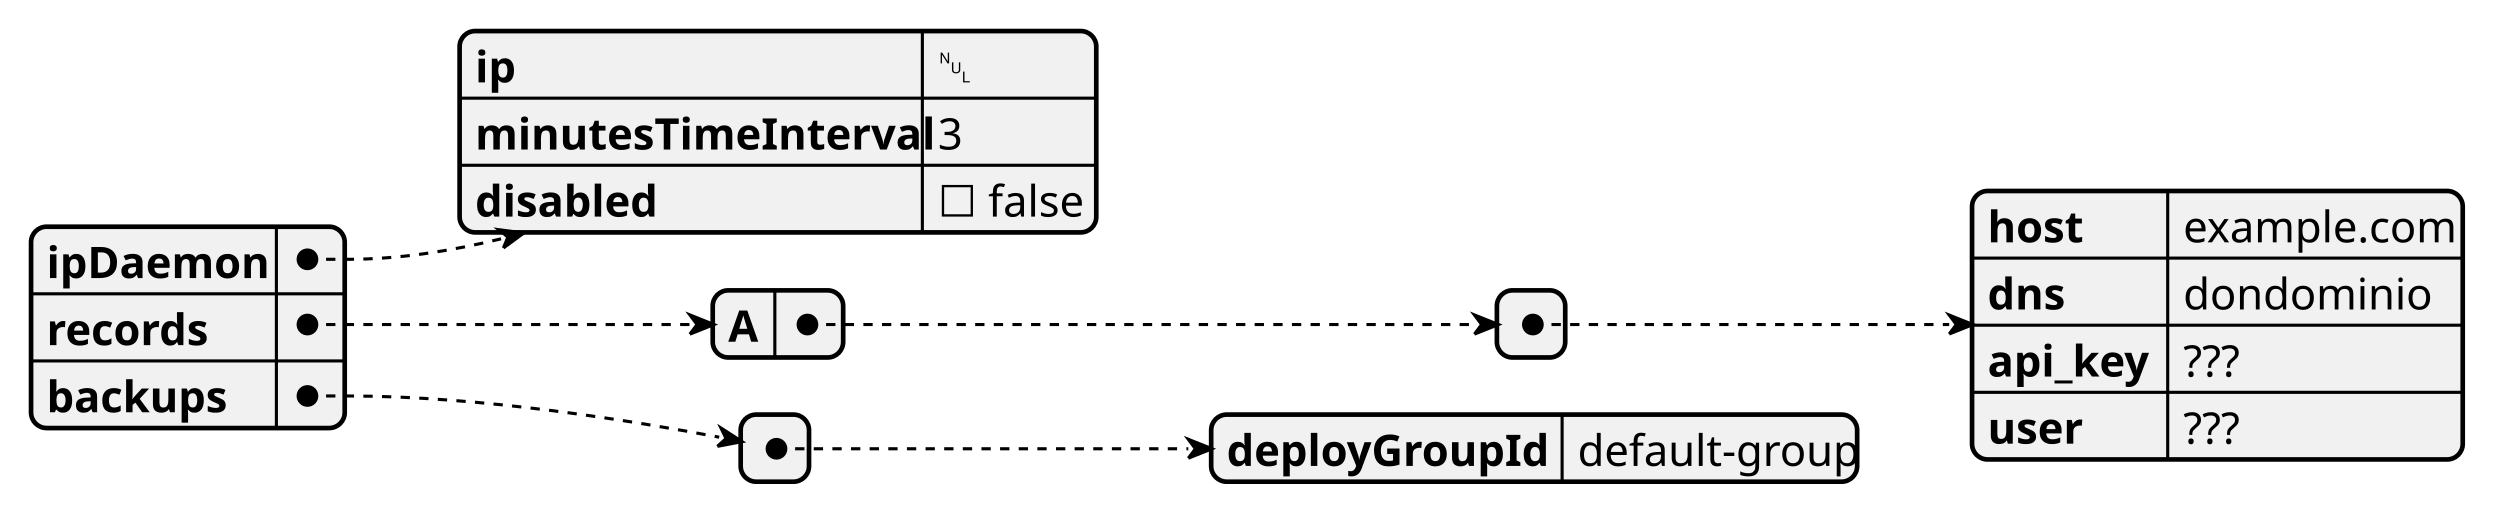
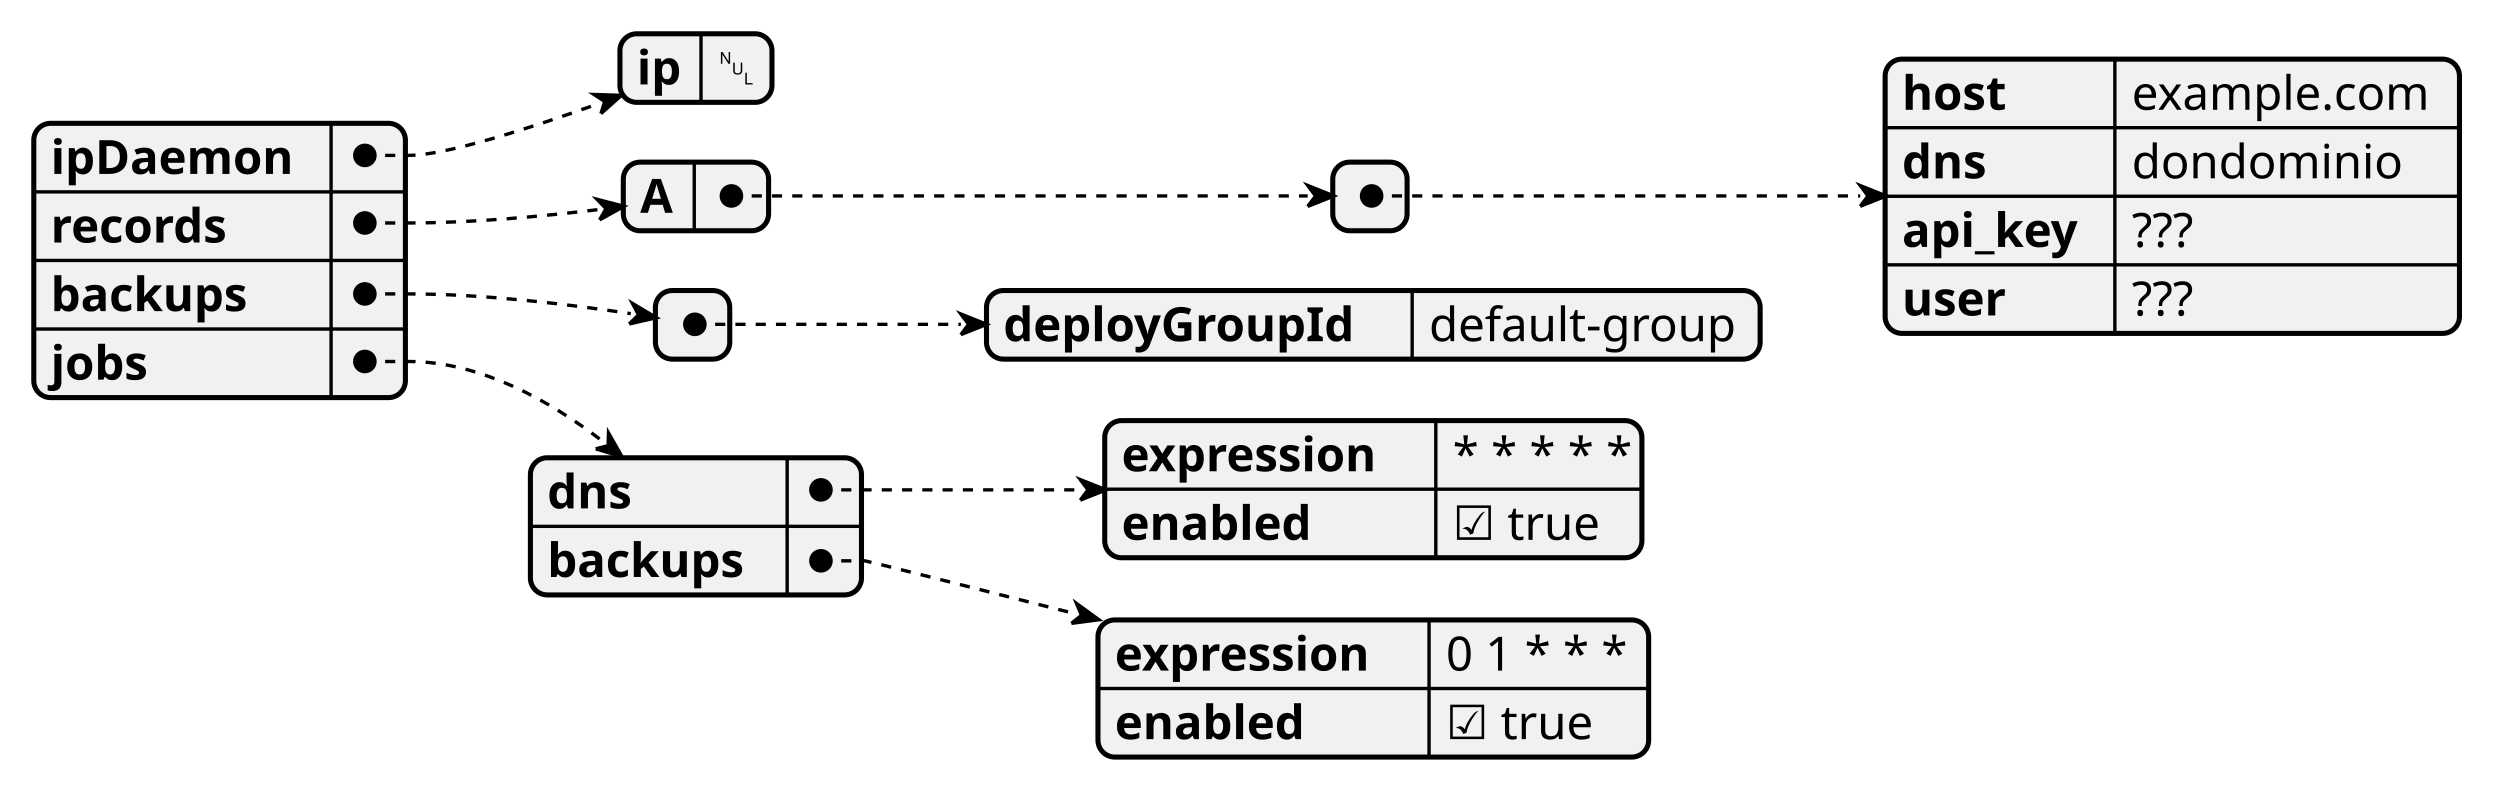
- <svg xmlns="http://www.w3.org/2000/svg" contentStyleType="text/css" height="167px" preserveAspectRatio="none" style="width:805px;height:167px;background:#FFFFFF;" version="1.1" viewBox="0 0 805 167" width="805px" zoomAndPan="magnify">
+ <svg xmlns="http://www.w3.org/2000/svg" contentStyleType="text/css" height="236px" preserveAspectRatio="none" style="width:740px;height:236px;background:#FFFFFF;" version="1.1" viewBox="0 0 740 236" width="740px" zoomAndPan="magnify">
  <defs />
  <g>
-     <rect fill="#F1F1F1" height="64.828" rx="5" ry="5" style="stroke:#F1F1F1;stroke-width:1.5;" width="101" x="10" y="73" />
-     <text fill="#000000" font-family="sans-serif" font-size="14" font-weight="bold" lengthAdjust="spacing" textLength="69" x="15" y="89.533">ipDaemon</text>
-     <text fill="#000000" font-family="sans-serif" font-size="14" lengthAdjust="spacing" textLength="12" x="94" y="89.533">   </text>
-     <line style="stroke:#000000;stroke-width:1.0;" x1="89" x2="89" y1="73" y2="94.609" />
-     <line style="stroke:#000000;stroke-width:1.0;" x1="10" x2="111" y1="94.609" y2="94.609" />
-     <text fill="#000000" font-family="sans-serif" font-size="14" font-weight="bold" lengthAdjust="spacing" textLength="52" x="15" y="111.143">records</text>
-     <text fill="#000000" font-family="sans-serif" font-size="14" lengthAdjust="spacing" textLength="12" x="94" y="111.143">   </text>
-     <line style="stroke:#000000;stroke-width:1.0;" x1="89" x2="89" y1="94.609" y2="116.219" />
-     <line style="stroke:#000000;stroke-width:1.0;" x1="10" x2="111" y1="116.219" y2="116.219" />
-     <text fill="#000000" font-family="sans-serif" font-size="14" font-weight="bold" lengthAdjust="spacing" textLength="59" x="15" y="132.752">backups</text>
-     <text fill="#000000" font-family="sans-serif" font-size="14" lengthAdjust="spacing" textLength="12" x="94" y="132.752">   </text>
-     <line style="stroke:#000000;stroke-width:1.0;" x1="89" x2="89" y1="116.219" y2="137.828" />
-     <rect fill="none" height="64.828" rx="5" ry="5" style="stroke:#000000;stroke-width:1.5;" width="101" x="10" y="73" />
-     <rect fill="#F1F1F1" height="64.828" rx="5" ry="5" style="stroke:#F1F1F1;stroke-width:1.5;" width="205" x="148" y="10" />
-     <text fill="#000000" font-family="sans-serif" font-size="14" font-weight="bold" lengthAdjust="spacing" textLength="13" x="153" y="26.533">ip</text>
-     <text fill="#000000" font-family="sans-serif" font-size="14" lengthAdjust="spacing" textLength="8" x="302" y="26.533">␀</text>
-     <line style="stroke:#000000;stroke-width:1.0;" x1="297" x2="297" y1="10" y2="31.609" />
-     <line style="stroke:#000000;stroke-width:1.0;" x1="148" x2="353" y1="31.609" y2="31.609" />
-     <text fill="#000000" font-family="sans-serif" font-size="14" font-weight="bold" lengthAdjust="spacing" textLength="139" x="153" y="48.143">minutesTimeInterval</text>
-     <text fill="#000000" font-family="sans-serif" font-size="14" lengthAdjust="spacing" textLength="8" x="302" y="48.143">3</text>
-     <line style="stroke:#000000;stroke-width:1.0;" x1="297" x2="297" y1="31.609" y2="53.219" />
-     <line style="stroke:#000000;stroke-width:1.0;" x1="148" x2="353" y1="53.219" y2="53.219" />
-     <text fill="#000000" font-family="sans-serif" font-size="14" font-weight="bold" lengthAdjust="spacing" textLength="59" x="153" y="69.752">disabled</text>
-     <text fill="#000000" font-family="sans-serif" font-size="14" lengthAdjust="spacing" textLength="46" x="302" y="69.752">☐ false</text>
-     <line style="stroke:#000000;stroke-width:1.0;" x1="297" x2="297" y1="53.219" y2="74.828" />
-     <rect fill="none" height="64.828" rx="5" ry="5" style="stroke:#000000;stroke-width:1.5;" width="205" x="148" y="10" />
-     <rect fill="#F1F1F1" height="21.609" rx="5" ry="5" style="stroke:#F1F1F1;stroke-width:1.5;" width="42" x="229.5" y="93.5" />
-     <text fill="#000000" font-family="sans-serif" font-size="14" font-weight="bold" lengthAdjust="spacing" textLength="10" x="234.5" y="110.033">A</text>
-     <text fill="#000000" font-family="sans-serif" font-size="14" lengthAdjust="spacing" textLength="12" x="254.5" y="110.033">   </text>
-     <line style="stroke:#000000;stroke-width:1.0;" x1="249.5" x2="249.5" y1="93.5" y2="115.109" />
-     <rect fill="none" height="21.609" rx="5" ry="5" style="stroke:#000000;stroke-width:1.5;" width="42" x="229.5" y="93.5" />
-     <rect fill="#F1F1F1" height="21.609" rx="5" ry="5" style="stroke:#F1F1F1;stroke-width:1.5;" width="22" x="482" y="93.5" />
-     <text fill="#000000" font-family="sans-serif" font-size="14" lengthAdjust="spacing" textLength="12" x="487" y="110.033">   </text>
-     <rect fill="none" height="21.609" rx="5" ry="5" style="stroke:#000000;stroke-width:1.5;" width="22" x="482" y="93.5" />
-     <rect fill="#F1F1F1" height="86.438" rx="5" ry="5" style="stroke:#F1F1F1;stroke-width:1.5;" width="158" x="635" y="61.5" />
-     <text fill="#000000" font-family="sans-serif" font-size="14" font-weight="bold" lengthAdjust="spacing" textLength="31" x="640" y="78.033">host</text>
-     <text fill="#000000" font-family="sans-serif" font-size="14" lengthAdjust="spacing" textLength="85" x="703" y="78.033">example.com</text>
-     <line style="stroke:#000000;stroke-width:1.0;" x1="698" x2="698" y1="61.5" y2="83.109" />
-     <line style="stroke:#000000;stroke-width:1.0;" x1="635" x2="793" y1="83.109" y2="83.109" />
-     <text fill="#000000" font-family="sans-serif" font-size="14" font-weight="bold" lengthAdjust="spacing" textLength="26" x="640" y="99.643">dns</text>
-     <text fill="#000000" font-family="sans-serif" font-size="14" lengthAdjust="spacing" textLength="74" x="703" y="99.643">dondominio</text>
-     <line style="stroke:#000000;stroke-width:1.0;" x1="698" x2="698" y1="83.109" y2="104.719" />
-     <line style="stroke:#000000;stroke-width:1.0;" x1="635" x2="793" y1="104.719" y2="104.719" />
-     <text fill="#000000" font-family="sans-serif" font-size="14" font-weight="bold" lengthAdjust="spacing" textLength="53" x="640" y="121.252">api_key</text>
-     <text fill="#000000" font-family="sans-serif" font-size="14" lengthAdjust="spacing" textLength="24" x="703" y="121.252">???</text>
-     <line style="stroke:#000000;stroke-width:1.0;" x1="698" x2="698" y1="104.719" y2="126.328" />
-     <line style="stroke:#000000;stroke-width:1.0;" x1="635" x2="793" y1="126.328" y2="126.328" />
-     <text fill="#000000" font-family="sans-serif" font-size="14" font-weight="bold" lengthAdjust="spacing" textLength="30" x="640" y="142.861">user</text>
-     <text fill="#000000" font-family="sans-serif" font-size="14" lengthAdjust="spacing" textLength="24" x="703" y="142.861">???</text>
-     <line style="stroke:#000000;stroke-width:1.0;" x1="698" x2="698" y1="126.328" y2="147.938" />
-     <rect fill="none" height="86.438" rx="5" ry="5" style="stroke:#000000;stroke-width:1.5;" width="158" x="635" y="61.5" />
-     <rect fill="#F1F1F1" height="21.609" rx="5" ry="5" style="stroke:#F1F1F1;stroke-width:1.5;" width="22" x="238.5" y="133.5" />
-     <text fill="#000000" font-family="sans-serif" font-size="14" lengthAdjust="spacing" textLength="12" x="243.5" y="150.033">   </text>
-     <rect fill="none" height="21.609" rx="5" ry="5" style="stroke:#000000;stroke-width:1.5;" width="22" x="238.5" y="133.5" />
-     <rect fill="#F1F1F1" height="21.609" rx="5" ry="5" style="stroke:#F1F1F1;stroke-width:1.5;" width="208" x="390" y="133.5" />
-     <text fill="#000000" font-family="sans-serif" font-size="14" font-weight="bold" lengthAdjust="spacing" textLength="103" x="395" y="150.033">deployGroupId</text>
-     <text fill="#000000" font-family="sans-serif" font-size="14" lengthAdjust="spacing" textLength="85" x="508" y="150.033">default-group</text>
-     <line style="stroke:#000000;stroke-width:1.0;" x1="503" x2="503" y1="133.5" y2="155.109" />
-     <rect fill="none" height="21.609" rx="5" ry="5" style="stroke:#000000;stroke-width:1.5;" width="208" x="390" y="133.5" />
-     <path d="M99,83.5 L112,83.5 C128.256,83.5 145.159,80.854 161.331,76.906 " fill="none" style="stroke:#000000;stroke-width:1.0;stroke-dasharray:3.0,3.0;" />
-     <path d="M162.091,79.855 L163.543,76.335 L160.571,73.956 L168.705,75.005 L162.091,79.855 " fill="#000000" style="stroke:#000000;stroke-width:1.0;" />
-     <ellipse cx="99" cy="83.5" fill="#000000" rx="3" ry="3" style="stroke:#000000;stroke-width:1.0;" />
-     <path d="M493.586,104.5 L506.586,104.5 C529.605,104.5 581.557,104.5 627.642,104.5 " fill="none" style="stroke:#000000;stroke-width:1.0;stroke-dasharray:3.0,3.0;" />
-     <path d="M627.642,107.554 L629.933,104.5 L627.642,101.446 L635.278,104.5 L627.642,107.554 " fill="#000000" style="stroke:#000000;stroke-width:1.0;" />
-     <ellipse cx="493.586" cy="104.5" fill="#000000" rx="3" ry="3" style="stroke:#000000;stroke-width:1.0;" />
-     <path d="M260,104.5 L273,104.5 C347.738,104.5 436.726,104.5 474.76,104.5 " fill="none" style="stroke:#000000;stroke-width:1.0;stroke-dasharray:3.0,3.0;" />
-     <path d="M474.76,107.591 L477.078,104.5 L474.76,101.409 L482.487,104.5 L474.76,107.591 " fill="#000000" style="stroke:#000000;stroke-width:1.0;" />
-     <ellipse cx="260" cy="104.5" fill="#000000" rx="3" ry="3" style="stroke:#000000;stroke-width:1.0;" />
-     <path d="M99,104.5 L112,104.5 C150.16,104.5 194.256,104.5 222.129,104.5 " fill="none" style="stroke:#000000;stroke-width:1.0;stroke-dasharray:3.0,3.0;" />
-     <path d="M222.129,107.603 L224.457,104.5 L222.129,101.397 L229.888,104.5 L222.129,107.603 " fill="#000000" style="stroke:#000000;stroke-width:1.0;" />
-     <ellipse cx="99" cy="104.5" fill="#000000" rx="3" ry="3" style="stroke:#000000;stroke-width:1.0;" />
-     <path d="M250.026,144.5 L263.026,144.5 C285.296,144.5 335.038,144.5 382.631,144.5 " fill="none" style="stroke:#000000;stroke-width:1.0;stroke-dasharray:3.0,3.0;" />
-     <path d="M382.631,147.546 L384.916,144.5 L382.631,141.454 L390.247,144.5 L382.631,147.546 " fill="#000000" style="stroke:#000000;stroke-width:1.0;" />
-     <ellipse cx="250.026" cy="144.5" fill="#000000" rx="3" ry="3" style="stroke:#000000;stroke-width:1.0;" />
-     <path d="M99,127.5 L112,127.5 C155.096,127.5 205.199,135.768 231.576,140.772 " fill="none" style="stroke:#000000;stroke-width:1.0;stroke-dasharray:3.0,3.0;" />
-     <path d="M231.002,143.728 L233.793,141.202 L232.15,137.816 L238.966,142.207 L231.002,143.728 " fill="#000000" style="stroke:#000000;stroke-width:1.0;" />
-     <ellipse cx="99" cy="127.5" fill="#000000" rx="3" ry="3" style="stroke:#000000;stroke-width:1.0;" />
+     <rect fill="#F1F1F1" height="81.188" rx="5" ry="5" style="stroke:#F1F1F1;stroke-width:1.5;" width="110" x="10" y="36.5" />
+     <text fill="#000000" font-family="sans-serif" font-size="14" font-weight="bold" lengthAdjust="spacing" textLength="78" x="15" y="51.495">ipDaemon</text>
+     <text fill="#000000" font-family="sans-serif" font-size="14" lengthAdjust="spacing" textLength="12" x="103" y="51.495">   </text>
+     <line style="stroke:#000000;stroke-width:1.0;" x1="98" x2="98" y1="36.5" y2="56.797" />
+     <line style="stroke:#000000;stroke-width:1.0;" x1="10" x2="120" y1="56.797" y2="56.797" />
+     <text fill="#000000" font-family="sans-serif" font-size="14" font-weight="bold" lengthAdjust="spacing" textLength="62" x="15" y="71.792">records</text>
+     <text fill="#000000" font-family="sans-serif" font-size="14" lengthAdjust="spacing" textLength="12" x="103" y="71.792">   </text>
+     <line style="stroke:#000000;stroke-width:1.0;" x1="98" x2="98" y1="56.797" y2="77.094" />
+     <line style="stroke:#000000;stroke-width:1.0;" x1="10" x2="120" y1="77.094" y2="77.094" />
+     <text fill="#000000" font-family="sans-serif" font-size="14" font-weight="bold" lengthAdjust="spacing" textLength="66" x="15" y="92.089">backups</text>
+     <text fill="#000000" font-family="sans-serif" font-size="14" lengthAdjust="spacing" textLength="12" x="103" y="92.089">   </text>
+     <line style="stroke:#000000;stroke-width:1.0;" x1="98" x2="98" y1="77.094" y2="97.391" />
+     <line style="stroke:#000000;stroke-width:1.0;" x1="10" x2="120" y1="97.391" y2="97.391" />
+     <text fill="#000000" font-family="sans-serif" font-size="14" font-weight="bold" lengthAdjust="spacing" textLength="33" x="15" y="112.386">jobs</text>
+     <text fill="#000000" font-family="sans-serif" font-size="14" lengthAdjust="spacing" textLength="12" x="103" y="112.386">   </text>
+     <line style="stroke:#000000;stroke-width:1.0;" x1="98" x2="98" y1="97.391" y2="117.688" />
+     <rect fill="none" height="81.188" rx="5" ry="5" style="stroke:#000000;stroke-width:1.5;" width="110" x="10" y="36.5" />
+     <rect fill="#F1F1F1" height="20.297" rx="5" ry="5" style="stroke:#F1F1F1;stroke-width:1.5;" width="45" x="183.5" y="10" />
+     <text fill="#000000" font-family="sans-serif" font-size="14" font-weight="bold" lengthAdjust="spacing" textLength="14" x="188.5" y="24.995">ip</text>
+     <text fill="#000000" font-family="sans-serif" font-size="14" lengthAdjust="spacing" textLength="11" x="212.5" y="24.995">␀</text>
+     <line style="stroke:#000000;stroke-width:1.0;" x1="207.5" x2="207.5" y1="10" y2="30.297" />
+     <rect fill="none" height="20.297" rx="5" ry="5" style="stroke:#000000;stroke-width:1.5;" width="45" x="183.5" y="10" />
+     <rect fill="#F1F1F1" height="20.297" rx="5" ry="5" style="stroke:#F1F1F1;stroke-width:1.5;" width="43" x="184.5" y="48" />
+     <text fill="#000000" font-family="sans-serif" font-size="14" font-weight="bold" lengthAdjust="spacing" textLength="11" x="189.5" y="62.995">A</text>
+     <text fill="#000000" font-family="sans-serif" font-size="14" lengthAdjust="spacing" textLength="12" x="210.5" y="62.995">   </text>
+     <line style="stroke:#000000;stroke-width:1.0;" x1="205.5" x2="205.5" y1="48" y2="68.297" />
+     <rect fill="none" height="20.297" rx="5" ry="5" style="stroke:#000000;stroke-width:1.5;" width="43" x="184.5" y="48" />
+     <rect fill="#F1F1F1" height="20.297" rx="5" ry="5" style="stroke:#F1F1F1;stroke-width:1.5;" width="22" x="394.5" y="48" />
+     <text fill="#000000" font-family="sans-serif" font-size="14" lengthAdjust="spacing" textLength="12" x="399.5" y="62.995">   </text>
+     <rect fill="none" height="20.297" rx="5" ry="5" style="stroke:#000000;stroke-width:1.5;" width="22" x="394.5" y="48" />
+     <rect fill="#F1F1F1" height="81.188" rx="5" ry="5" style="stroke:#F1F1F1;stroke-width:1.5;" width="170" x="558" y="17.5" />
+     <text fill="#000000" font-family="sans-serif" font-size="14" font-weight="bold" lengthAdjust="spacing" textLength="35" x="563" y="32.495">host</text>
+     <text fill="#000000" font-family="sans-serif" font-size="14" lengthAdjust="spacing" textLength="92" x="631" y="32.495">example.com</text>
+     <line style="stroke:#000000;stroke-width:1.0;" x1="626" x2="626" y1="17.5" y2="37.797" />
+     <line style="stroke:#000000;stroke-width:1.0;" x1="558" x2="728" y1="37.797" y2="37.797" />
+     <text fill="#000000" font-family="sans-serif" font-size="14" font-weight="bold" lengthAdjust="spacing" textLength="29" x="563" y="52.792">dns</text>
+     <text fill="#000000" font-family="sans-serif" font-size="14" lengthAdjust="spacing" textLength="82" x="631" y="52.792">dondominio</text>
+     <line style="stroke:#000000;stroke-width:1.0;" x1="626" x2="626" y1="37.797" y2="58.094" />
+     <line style="stroke:#000000;stroke-width:1.0;" x1="558" x2="728" y1="58.094" y2="58.094" />
+     <text fill="#000000" font-family="sans-serif" font-size="14" font-weight="bold" lengthAdjust="spacing" textLength="58" x="563" y="73.089">api_key</text>
+     <text fill="#000000" font-family="sans-serif" font-size="14" lengthAdjust="spacing" textLength="21" x="631" y="73.089">???</text>
+     <line style="stroke:#000000;stroke-width:1.0;" x1="626" x2="626" y1="58.094" y2="78.391" />
+     <line style="stroke:#000000;stroke-width:1.0;" x1="558" x2="728" y1="78.391" y2="78.391" />
+     <text fill="#000000" font-family="sans-serif" font-size="14" font-weight="bold" lengthAdjust="spacing" textLength="36" x="563" y="93.386">user</text>
+     <text fill="#000000" font-family="sans-serif" font-size="14" lengthAdjust="spacing" textLength="21" x="631" y="93.386">???</text>
+     <line style="stroke:#000000;stroke-width:1.0;" x1="626" x2="626" y1="78.391" y2="98.688" />
+     <rect fill="none" height="81.188" rx="5" ry="5" style="stroke:#000000;stroke-width:1.5;" width="170" x="558" y="17.5" />
+     <rect fill="#F1F1F1" height="20.297" rx="5" ry="5" style="stroke:#F1F1F1;stroke-width:1.5;" width="22" x="194" y="86" />
+     <text fill="#000000" font-family="sans-serif" font-size="14" lengthAdjust="spacing" textLength="12" x="199" y="100.995">   </text>
+     <rect fill="none" height="20.297" rx="5" ry="5" style="stroke:#000000;stroke-width:1.5;" width="22" x="194" y="86" />
+     <rect fill="#F1F1F1" height="20.297" rx="5" ry="5" style="stroke:#F1F1F1;stroke-width:1.5;" width="229" x="292" y="86" />
+     <text fill="#000000" font-family="sans-serif" font-size="14" font-weight="bold" lengthAdjust="spacing" textLength="116" x="297" y="100.995">deployGroupId</text>
+     <text fill="#000000" font-family="sans-serif" font-size="14" lengthAdjust="spacing" textLength="93" x="423" y="100.995">default-group</text>
+     <line style="stroke:#000000;stroke-width:1.0;" x1="418" x2="418" y1="86" y2="106.297" />
+     <rect fill="none" height="20.297" rx="5" ry="5" style="stroke:#000000;stroke-width:1.5;" width="229" x="292" y="86" />
+     <rect fill="#F1F1F1" height="40.594" rx="5" ry="5" style="stroke:#F1F1F1;stroke-width:1.5;" width="98" x="157" y="135.5" />
+     <text fill="#000000" font-family="sans-serif" font-size="14" font-weight="bold" lengthAdjust="spacing" textLength="29" x="162" y="150.495">dns</text>
+     <text fill="#000000" font-family="sans-serif" font-size="14" lengthAdjust="spacing" textLength="12" x="238" y="150.495">   </text>
+     <line style="stroke:#000000;stroke-width:1.0;" x1="233" x2="233" y1="135.5" y2="155.797" />
+     <line style="stroke:#000000;stroke-width:1.0;" x1="157" x2="255" y1="155.797" y2="155.797" />
+     <text fill="#000000" font-family="sans-serif" font-size="14" font-weight="bold" lengthAdjust="spacing" textLength="66" x="162" y="170.792">backups</text>
+     <text fill="#000000" font-family="sans-serif" font-size="14" lengthAdjust="spacing" textLength="12" x="238" y="170.792">   </text>
+     <line style="stroke:#000000;stroke-width:1.0;" x1="233" x2="233" y1="155.797" y2="176.094" />
+     <rect fill="none" height="40.594" rx="5" ry="5" style="stroke:#000000;stroke-width:1.5;" width="98" x="157" y="135.5" />
+     <rect fill="#F1F1F1" height="40.594" rx="5" ry="5" style="stroke:#F1F1F1;stroke-width:1.5;" width="159" x="327" y="124.5" />
+     <text fill="#000000" font-family="sans-serif" font-size="14" font-weight="bold" lengthAdjust="spacing" textLength="88" x="332" y="139.495">expression</text>
+     <text fill="#000000" font-family="sans-serif" font-size="14" lengthAdjust="spacing" textLength="51" x="430" y="139.495">* * * * *</text>
+     <line style="stroke:#000000;stroke-width:1.0;" x1="425" x2="425" y1="124.5" y2="144.797" />
+     <line style="stroke:#000000;stroke-width:1.0;" x1="327" x2="486" y1="144.797" y2="144.797" />
+     <text fill="#000000" font-family="sans-serif" font-size="14" font-weight="bold" lengthAdjust="spacing" textLength="63" x="332" y="159.792">enabled</text>
+     <text fill="#000000" font-family="sans-serif" font-size="14" lengthAdjust="spacing" textLength="45" x="430" y="159.792">☑ true</text>
+     <line style="stroke:#000000;stroke-width:1.0;" x1="425" x2="425" y1="144.797" y2="165.094" />
+     <rect fill="none" height="40.594" rx="5" ry="5" style="stroke:#000000;stroke-width:1.5;" width="159" x="327" y="124.5" />
+     <rect fill="#F1F1F1" height="40.594" rx="5" ry="5" style="stroke:#F1F1F1;stroke-width:1.5;" width="163" x="325" y="183.5" />
+     <text fill="#000000" font-family="sans-serif" font-size="14" font-weight="bold" lengthAdjust="spacing" textLength="88" x="330" y="198.495">expression</text>
+     <text fill="#000000" font-family="sans-serif" font-size="14" lengthAdjust="spacing" textLength="55" x="428" y="198.495">0 1 * * *</text>
+     <line style="stroke:#000000;stroke-width:1.0;" x1="423" x2="423" y1="183.5" y2="203.797" />
+     <line style="stroke:#000000;stroke-width:1.0;" x1="325" x2="488" y1="203.797" y2="203.797" />
+     <text fill="#000000" font-family="sans-serif" font-size="14" font-weight="bold" lengthAdjust="spacing" textLength="63" x="330" y="218.792">enabled</text>
+     <text fill="#000000" font-family="sans-serif" font-size="14" lengthAdjust="spacing" textLength="45" x="428" y="218.792">☑ true</text>
+     <line style="stroke:#000000;stroke-width:1.0;" x1="423" x2="423" y1="203.797" y2="224.094" />
+     <rect fill="none" height="40.594" rx="5" ry="5" style="stroke:#000000;stroke-width:1.5;" width="163" x="325" y="183.5" />
+     <path d="M108,46 L121,46 C131.936,46 156.879,37.944 176.847,30.8 " fill="none" style="stroke:#000000;stroke-width:1.0;stroke-dasharray:3.0,3.0;" />
+     <path d="M177.877,33.639 L178.976,30.028 L175.818,27.962 L183.944,28.227 L177.877,33.639 " fill="#000000" style="stroke:#000000;stroke-width:1.0;" />
+     <ellipse cx="108" cy="46" fill="#000000" rx="3" ry="3" style="stroke:#000000;stroke-width:1.0;" />
+     <path d="M406.002,58 L419.002,58 C443.297,58 500.271,58 550.612,58 " fill="none" style="stroke:#000000;stroke-width:1.0;stroke-dasharray:3.0,3.0;" />
+     <path d="M550.612,61.078 L552.92,58 L550.612,54.922 L558.307,58 L550.612,61.078 " fill="#000000" style="stroke:#000000;stroke-width:1.0;" />
+     <ellipse cx="406.002" cy="58" fill="#000000" rx="3" ry="3" style="stroke:#000000;stroke-width:1.0;" />
+     <path d="M216.5,58 L229.5,58 C286.883,58 354.759,58 387.071,58 " fill="none" style="stroke:#000000;stroke-width:1.0;stroke-dasharray:3.0,3.0;" />
+     <path d="M387.071,61.111 L389.405,58 L387.071,54.889 L394.849,58 L387.071,61.111 " fill="#000000" style="stroke:#000000;stroke-width:1.0;" />
+     <ellipse cx="216.5" cy="58" fill="#000000" rx="3" ry="3" style="stroke:#000000;stroke-width:1.0;" />
+     <path d="M108,66 L121,66 C139.742,66 160.719,64.025 177.083,62.038 " fill="none" style="stroke:#000000;stroke-width:1.0;stroke-dasharray:3.0,3.0;" />
+     <path d="M177.47,65.091 L179.373,61.748 L176.696,58.985 L184.716,61.07 L177.47,65.091 " fill="#000000" style="stroke:#000000;stroke-width:1.0;" />
+     <ellipse cx="108" cy="66" fill="#000000" rx="3" ry="3" style="stroke:#000000;stroke-width:1.0;" />
+     <path d="M205.679,96 L218.679,96 C232.753,96 257.457,96 284.398,96 " fill="none" style="stroke:#000000;stroke-width:1.0;stroke-dasharray:3.0,3.0;" />
+     <path d="M284.398,99.06 L286.693,96 L284.398,92.94 L292.049,96 L284.398,99.06 " fill="#000000" style="stroke:#000000;stroke-width:1.0;" />
+     <ellipse cx="205.679" cy="96" fill="#000000" rx="3" ry="3" style="stroke:#000000;stroke-width:1.0;" />
+     <path d="M108,87 L121,87 C143.694,87 169.625,90.25 186.709,92.844 " fill="none" style="stroke:#000000;stroke-width:1.0;stroke-dasharray:3.0,3.0;" />
+     <path d="M186.228,95.893 L188.996,93.205 L187.191,89.794 L194.332,94.047 L186.228,95.893 " fill="#000000" style="stroke:#000000;stroke-width:1.0;" />
+     <ellipse cx="108" cy="87" fill="#000000" rx="3" ry="3" style="stroke:#000000;stroke-width:1.0;" />
+     <path d="M243,145 L256,145 C276.642,145 298.882,145 319.751,145 " fill="none" style="stroke:#000000;stroke-width:1.0;stroke-dasharray:3.0,3.0;" />
+     <path d="M319.751,148.048 L322.038,145 L319.751,141.952 L327.373,145 L319.751,148.048 " fill="#000000" style="stroke:#000000;stroke-width:1.0;" />
+     <ellipse cx="243" cy="145" fill="#000000" rx="3" ry="3" style="stroke:#000000;stroke-width:1.0;" />
+     <path d="M243,166 L256,166 C256.472,166 285.493,173.338 317.882,181.564 " fill="none" style="stroke:#000000;stroke-width:1.0;stroke-dasharray:3.0,3.0;" />
+     <path d="M317.13,184.522 L320.101,182.128 L318.634,178.606 L325.277,183.443 L317.13,184.522 " fill="#000000" style="stroke:#000000;stroke-width:1.0;" />
+     <ellipse cx="243" cy="166" fill="#000000" rx="3" ry="3" style="stroke:#000000;stroke-width:1.0;" />
+     <path d="M108,107 L121,107 C142.109,107 162.668,118.585 178.221,130.489 " fill="none" style="stroke:#000000;stroke-width:1.0;stroke-dasharray:3.0,3.0;" />
+     <path d="M176.329,132.856 L179.997,131.908 L180.114,128.121 L184.14,135.22 L176.329,132.856 " fill="#000000" style="stroke:#000000;stroke-width:1.0;" />
+     <ellipse cx="108" cy="107" fill="#000000" rx="3" ry="3" style="stroke:#000000;stroke-width:1.0;" />
  </g>
</svg>
